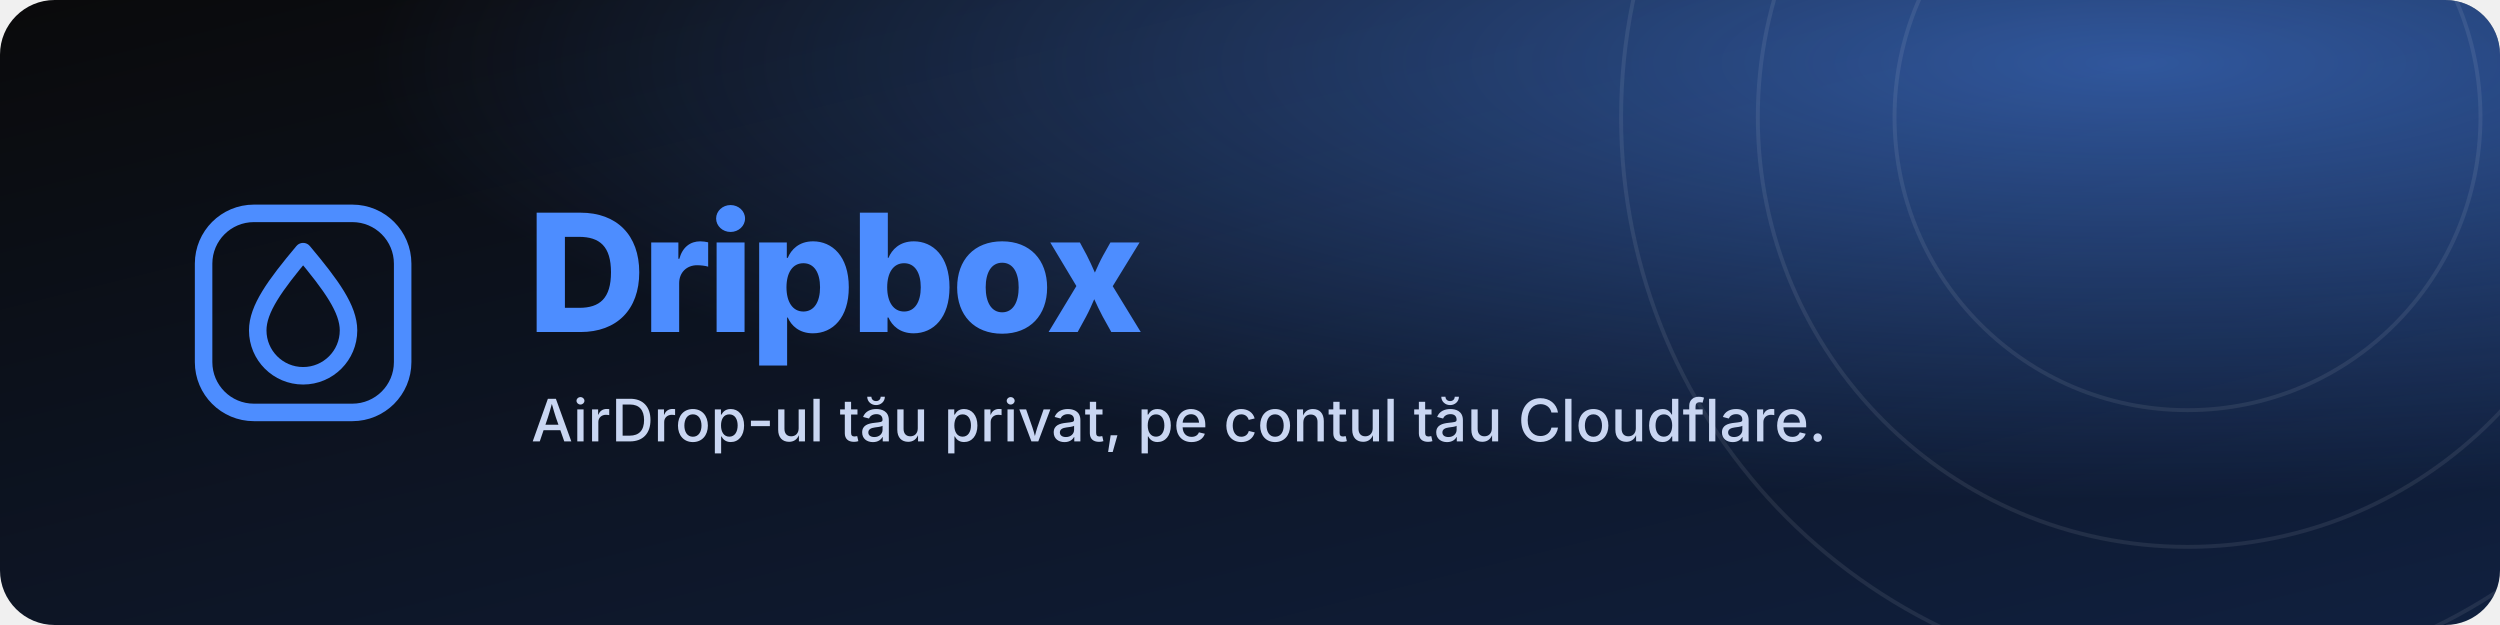
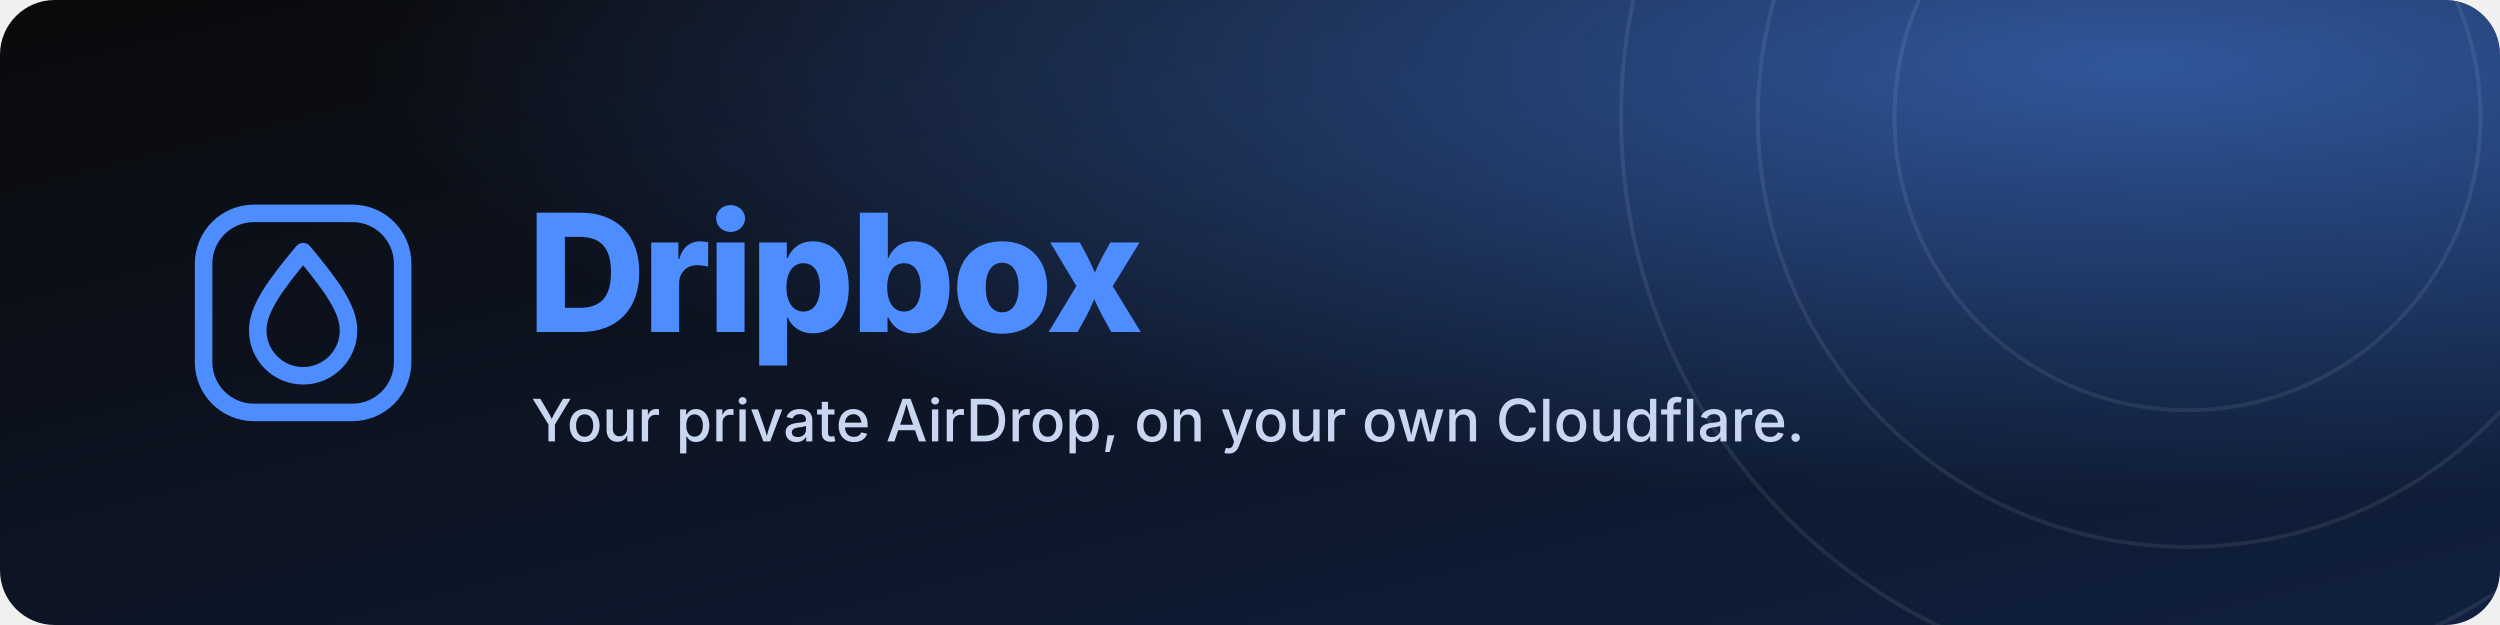
<svg xmlns="http://www.w3.org/2000/svg" viewBox="0 0 1280 320" width="1280" height="320" role="img" aria-label="Dripbox">
  <defs>
    <linearGradient id="g" x1="0" y1="0" x2="1" y2="1">
      <stop offset="0" stop-color="#0a0a0b" />
      <stop offset="1" stop-color="#10203f" />
    </linearGradient>
    <radialGradient id="glow" cx="0.85" cy="0.1" r="0.7">
      <stop offset="0" stop-color="#4d8dff" stop-opacity=".55" />
      <stop offset="1" stop-color="#4d8dff" stop-opacity="0" />
    </radialGradient>
  </defs>
  <rect width="1280" height="320" rx="28" fill="url(#g)" />
  <rect width="1280" height="320" rx="28" fill="url(#glow)" />
  <g opacity=".08" fill="none" stroke="#fff" stroke-width="2">
    <circle cx="1120" cy="60" r="150" />
    <circle cx="1120" cy="60" r="220" />
    <circle cx="1120" cy="60" r="290" />
  </g>
  <g transform="translate(88 93) scale(5.6)" fill="none" stroke="#4d8dff" stroke-width="1.6" stroke-linecap="round" stroke-linejoin="round">
    <rect x="2.9" y="2.9" width="18.2" height="18.2" rx="4.6" />
    <path d="M12 6.4c2.6 3.1 4.15 5.25 4.15 7.2a4.15 4.15 0 0 1-8.3 0c0-1.95 1.55-4.1 4.15-7.2z" />
  </g>
  <text x="270" y="170" font-family="Inter,'Segoe UI',Helvetica,Arial,sans-serif" font-size="84" font-weight="800" letter-spacing="-2" fill="#4d8dff">Dripbox</text>
-   <text x="272" y="226" font-family="Inter,'Segoe UI',Helvetica,Arial,sans-serif" font-size="30" font-weight="500" fill="#c9d6f2">AirDrop-ul tău privat, pe contul tău Cloudflare.</text>
+   <text x="272" y="226" font-family="Inter,'Segoe UI',Helvetica,Arial,sans-serif" font-size="30" font-weight="500" fill="#c9d6f2">Your private AirDrop, on your own Cloudflare.</text>
</svg>
